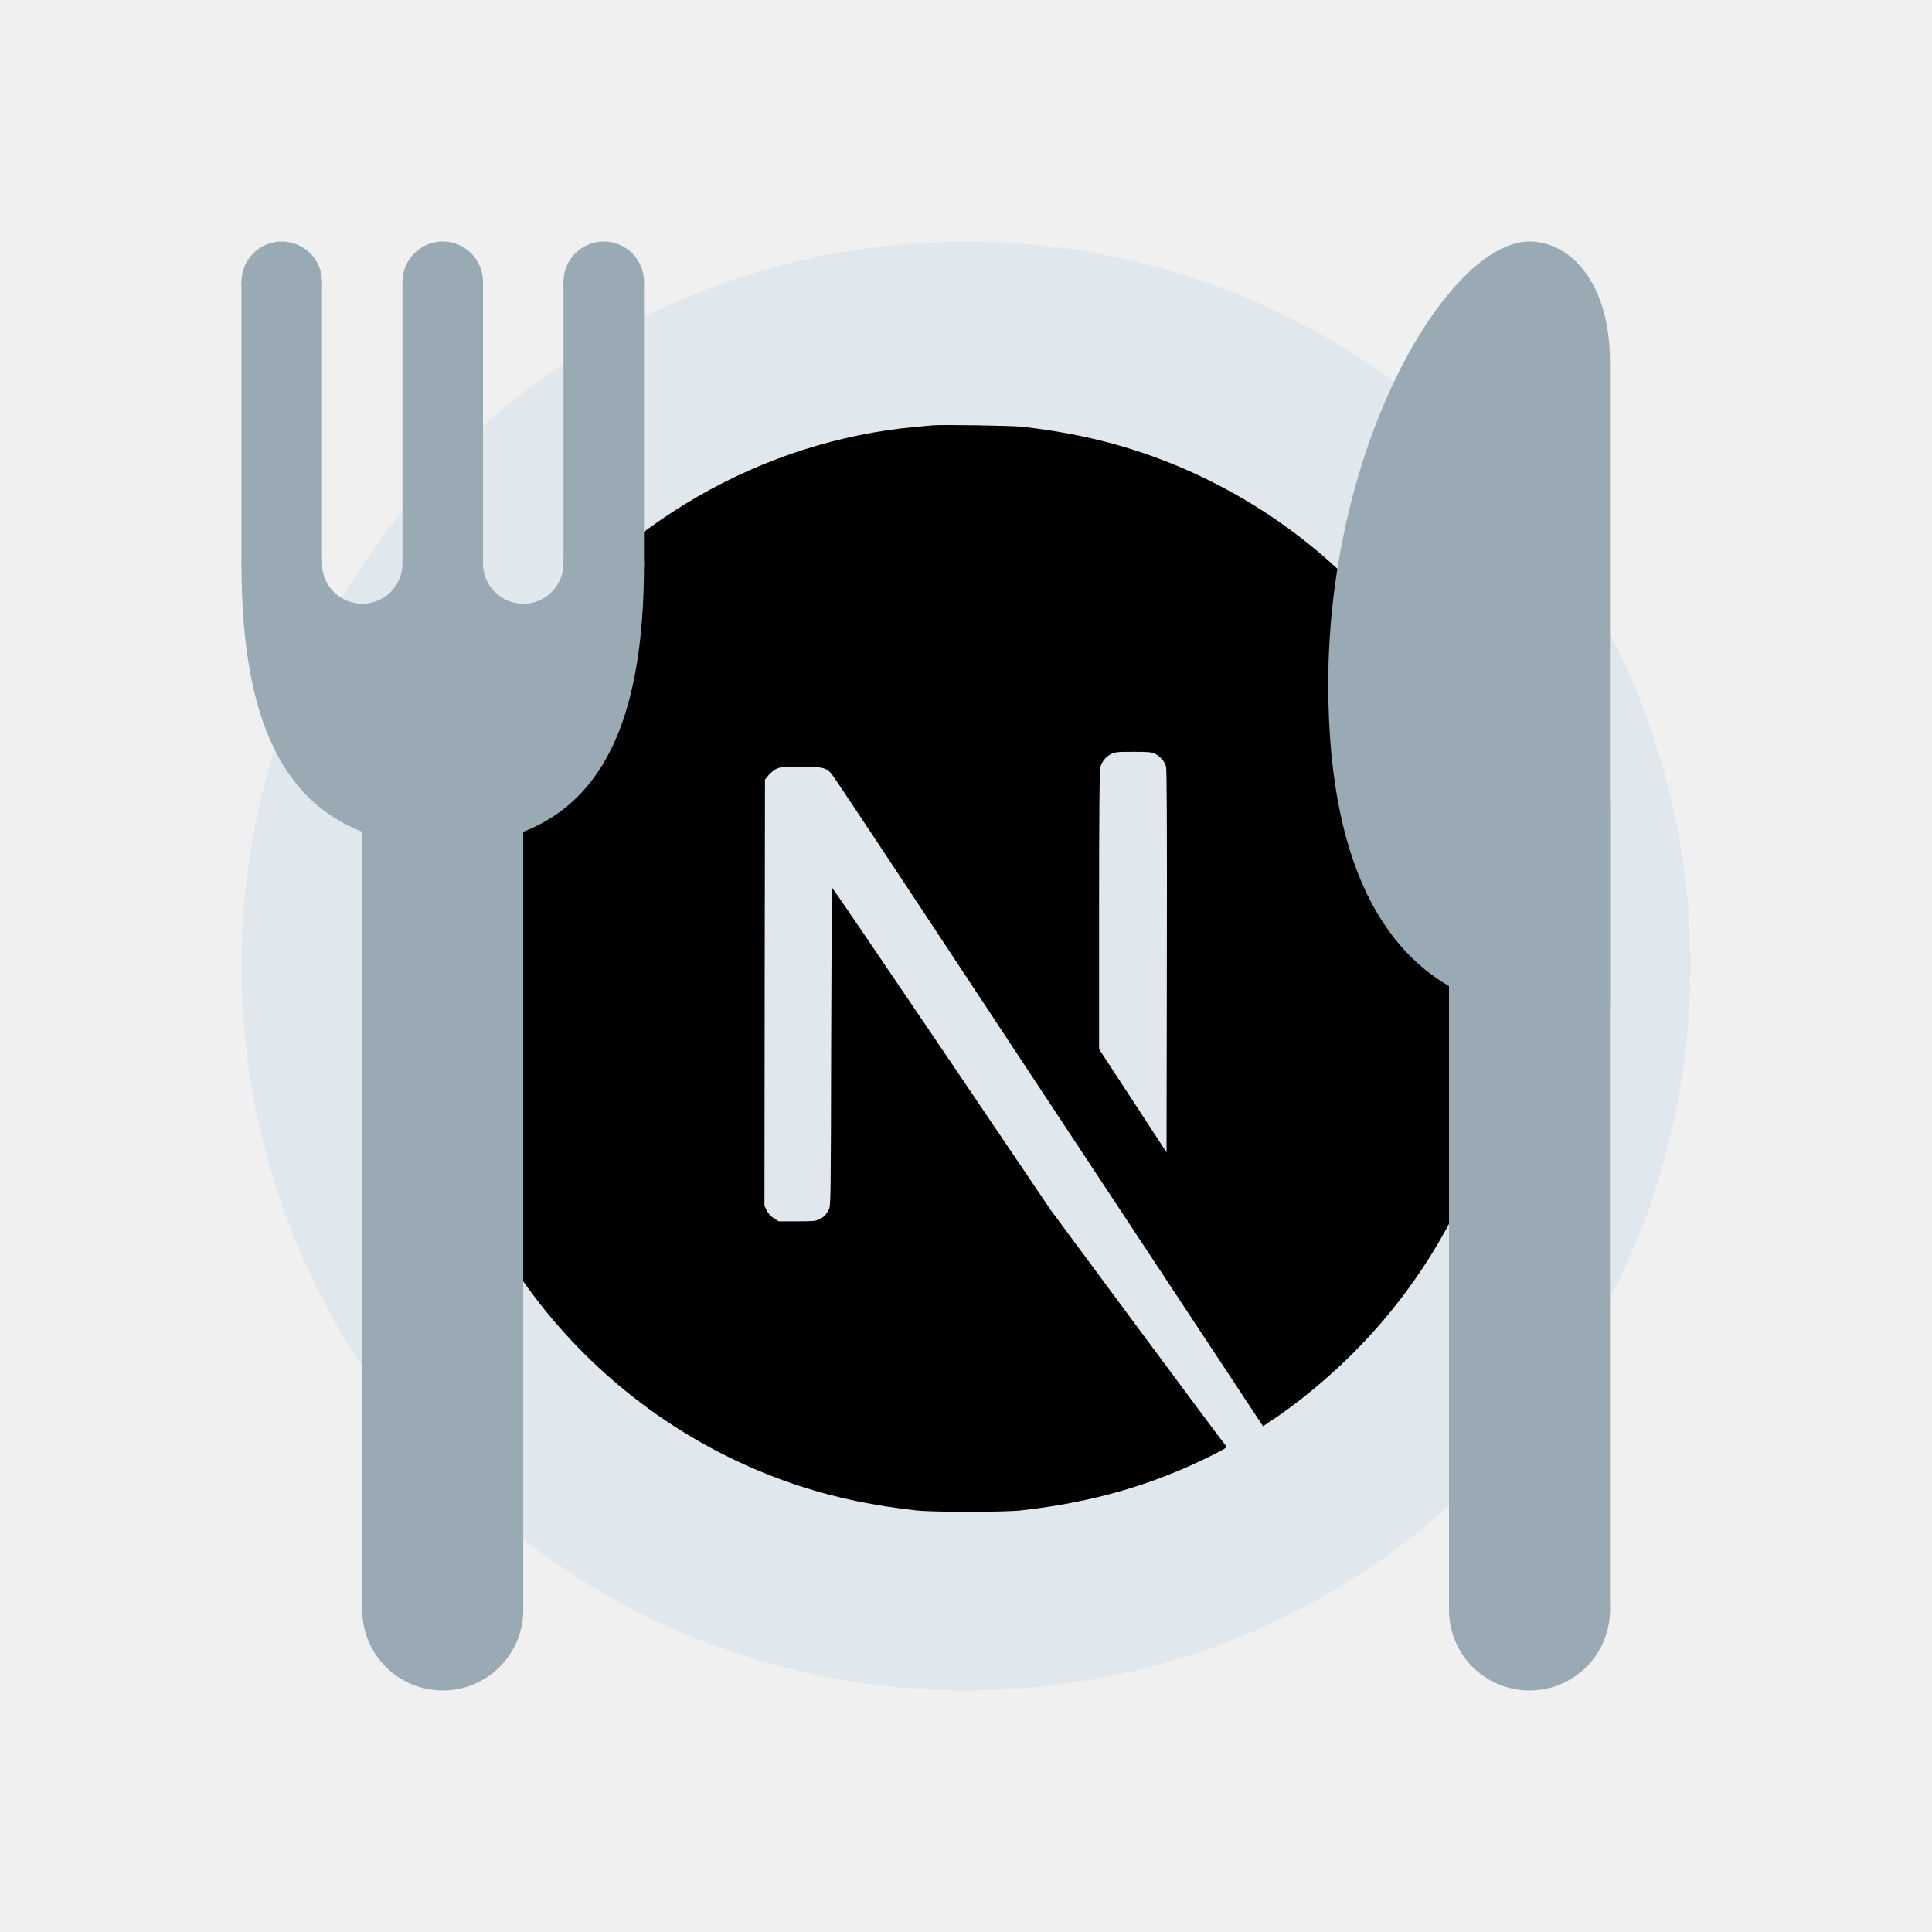
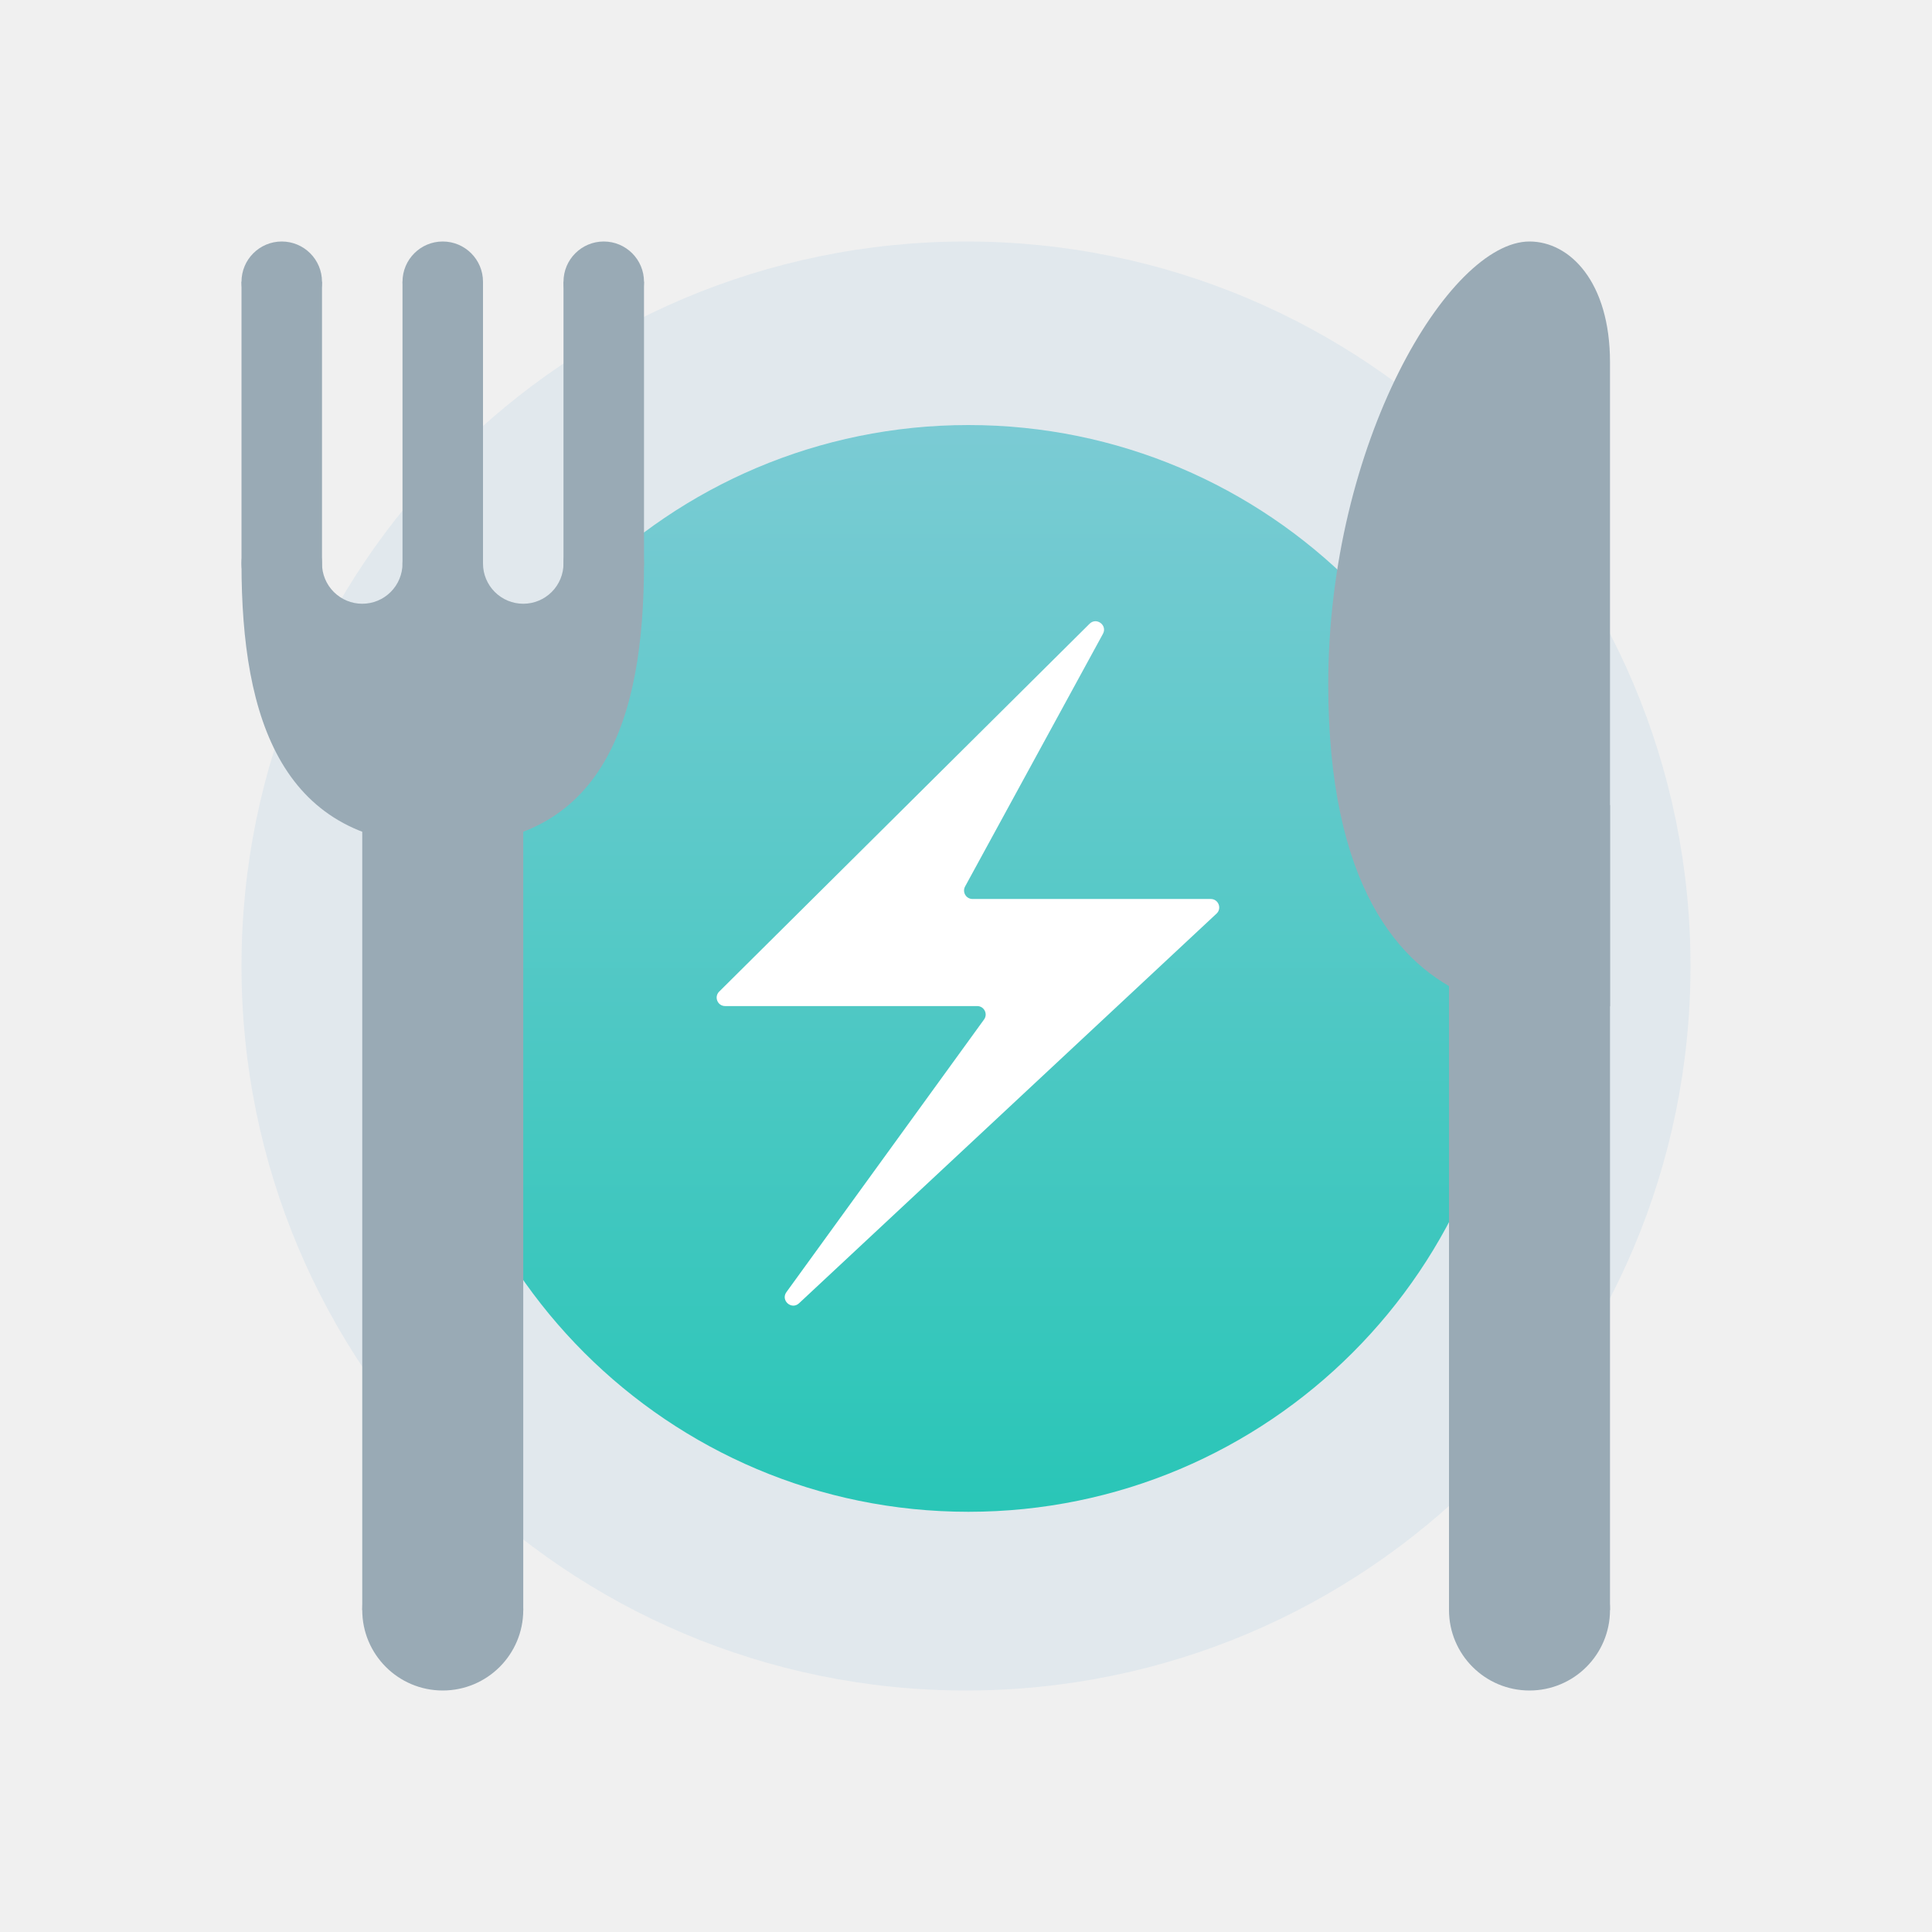
<svg xmlns="http://www.w3.org/2000/svg" width="800" height="800" viewBox="0 0 800 800" fill="none">
  <path d="M700 400C700 565.683 565.683 700 400 700C234.317 700 100 565.683 100 400C100 234.317 234.317 100 400 100C565.683 100 700 234.317 700 400Z" fill="#E1E8ED" />
-   <path d="M386.264 176.121C385.296 176.209 382.217 176.517 379.446 176.737C315.531 182.498 255.663 216.98 217.745 269.978C196.631 299.446 183.126 332.872 178.023 368.278C176.22 380.637 176 384.287 176 401.044C176 417.801 176.22 421.452 178.023 433.81C190.252 518.3 250.384 589.286 331.938 615.587C346.542 620.294 361.938 623.504 379.446 625.439C386.264 626.189 415.736 626.189 422.554 625.439C452.774 622.097 478.375 614.619 503.625 601.733C507.496 599.754 508.244 599.226 507.716 598.786C507.364 598.523 490.868 576.4 471.073 549.658L435.091 501.059L390.003 434.338C365.194 397.657 344.783 367.662 344.607 367.662C344.431 367.618 344.255 397.262 344.167 433.458C344.035 496.836 343.991 499.388 343.199 500.883C342.056 503.038 341.176 503.918 339.328 504.885C337.921 505.589 336.689 505.721 330.047 505.721H322.437L320.414 504.445C319.094 503.609 318.126 502.51 317.466 501.235L316.543 499.255L316.63 411.072L316.762 322.844L318.126 321.129C318.83 320.206 320.325 319.018 321.381 318.446C323.185 317.566 323.888 317.479 331.498 317.479C340.472 317.479 341.968 317.831 344.299 320.382C344.959 321.085 369.373 357.854 398.581 402.143C427.789 446.433 467.73 506.908 487.349 536.596L522.979 590.562L524.783 589.374C540.751 578.994 557.642 564.216 571.014 548.823C599.475 516.145 617.818 476.297 623.976 433.81C625.78 421.452 626 417.801 626 401.044C626 384.287 625.78 380.637 623.976 368.278C611.748 283.788 551.616 212.802 470.061 186.501C455.677 181.839 440.37 178.628 423.214 176.693C418.991 176.253 389.915 175.769 386.264 176.121ZM478.375 312.201C480.487 313.256 482.202 315.279 482.818 317.39C483.17 318.534 483.258 342.988 483.17 398.097L483.038 477.176L469.094 455.801L455.106 434.426V376.942C455.106 339.777 455.282 318.886 455.545 317.875C456.249 315.411 457.789 313.476 459.9 312.333C461.704 311.409 462.364 311.321 469.27 311.321C475.78 311.321 476.924 311.409 478.375 312.201Z" fill="black" />
+   <path d="M626 401C626 276.736 525.264 176 401 176C276.736 176 176 276.736 176 401C176 525.264 276.736 626 401 626C525.264 626 626 525.264 626 401Z" fill="url(#paint0_linear)" />
+   <path d="M297.795 410.604L451.166 258.288C454.031 255.443 458.642 258.906 456.708 262.45L399.624 367.074C398.35 369.408 400.04 372.253 402.698 372.253H501.347C504.525 372.253 506.06 376.147 503.736 378.315L330.866 539.654C327.766 542.547 323.152 538.471 325.641 535.038L407.474 422.148C409.152 419.833 407.498 416.591 404.639 416.591H300.263C297.137 416.591 295.577 412.807 297.795 410.604Z" fill="white" />
  <path d="M116.667 133.333C125.871 133.333 133.333 125.871 133.333 116.667C133.333 107.462 125.871 100 116.667 100C107.462 100 100 107.462 100 116.667C100 125.871 107.462 133.333 116.667 133.333Z" fill="#99AAB5" />
  <path d="M100 116.667H133.333V233.333H100V116.667Z" fill="#99AAB5" />
-   <path d="M183.334 133.333C192.538 133.333 200 125.871 200 116.667C200 107.462 192.538 100 183.334 100C174.129 100 166.667 107.462 166.667 116.667C166.667 125.871 174.129 133.333 183.334 133.333Z" fill="#99AAB5" />
+   <path d="M183.333 133.333C192.538 133.333 200 125.871 200 116.667C200 107.462 192.538 100 183.333 100C174.129 100 166.667 107.462 166.667 116.667C166.667 125.871 174.129 133.333 183.333 133.333Z" fill="#99AAB5" />
  <path d="M166.667 116.667H200V233.333H166.667V116.667Z" fill="#99AAB5" />
-   <path d="M250 133.333C259.204 133.333 266.666 125.871 266.666 116.667C266.666 107.462 259.204 100 250 100C240.795 100 233.333 107.462 233.333 116.667C233.333 125.871 240.795 133.333 250 133.333Z" fill="#99AAB5" />
+   <path d="M250 133.333C259.205 133.333 266.667 125.871 266.667 116.667C266.667 107.462 259.205 100 250 100C240.795 100 233.333 107.462 233.333 116.667C233.333 125.871 240.795 133.333 250 133.333Z" fill="#99AAB5" />
  <path d="M233.333 116.667H266.667V233.333H233.333V116.667ZM150 333.333H216.667V666.667H150V333.333Z" fill="#99AAB5" />
  <path d="M183.333 700C201.743 700 216.667 685.076 216.667 666.667C216.667 648.257 201.743 633.333 183.333 633.333C164.924 633.333 150 648.257 150 666.667C150 685.076 164.924 700 183.333 700Z" fill="#99AAB5" />
  <path d="M600 333.333H666.667V666.667H600V333.333Z" fill="#99AAB5" />
  <path d="M633.333 700C651.743 700 666.667 685.076 666.667 666.667C666.667 648.257 651.743 633.333 633.333 633.333C614.924 633.333 600 648.257 600 666.667C600 685.076 614.924 700 633.333 700Z" fill="#99AAB5" />
  <path d="M233.333 233.333C233.333 237.754 231.577 241.993 228.452 245.118C225.326 248.244 221.087 250 216.667 250C212.246 250 208.007 248.244 204.882 245.118C201.756 241.993 200 237.754 200 233.333H166.667C166.667 237.754 164.911 241.993 161.785 245.118C158.66 248.244 154.42 250 150 250C145.58 250 141.34 248.244 138.215 245.118C135.089 241.993 133.333 237.754 133.333 233.333H100C100 297.767 116.667 350 183.333 350C250 350 266.667 297.767 266.667 233.333H233.333Z" fill="#99AAB5" />
-   <path d="M250 250C259.204 250 266.666 242.538 266.666 233.333C266.666 224.128 259.204 216.667 250 216.667C240.795 216.667 233.333 224.128 233.333 233.333C233.333 242.538 240.795 250 250 250Z" fill="#99AAB5" />
-   <path d="M183.334 250C192.538 250 200 242.538 200 233.333C200 224.128 192.538 216.667 183.334 216.667C174.129 216.667 166.667 224.128 166.667 233.333C166.667 242.538 174.129 250 183.334 250Z" fill="#99AAB5" />
+   <path d="M250 250C259.205 250 266.667 242.538 266.667 233.333C266.667 224.128 259.205 216.667 250 216.667C240.795 216.667 233.333 224.128 233.333 233.333C233.333 242.538 240.795 250 250 250Z" fill="#99AAB5" />
+   <path d="M183.333 250C192.538 250 200 242.538 200 233.333C200 224.128 192.538 216.667 183.333 216.667C174.129 216.667 166.667 224.128 166.667 233.333C166.667 242.538 174.129 250 183.333 250Z" fill="#99AAB5" />
  <path d="M116.667 250C125.871 250 133.333 242.538 133.333 233.333C133.333 224.128 125.871 216.667 116.667 216.667C107.462 216.667 100 224.128 100 233.333C100 242.538 107.462 250 116.667 250Z" fill="#99AAB5" />
  <path d="M633.333 100C650 100 666.667 116.667 666.667 150V416.667C666.667 416.667 550 450 550 283.333C550 183.333 600 100 633.333 100Z" fill="#99AAB5" />
+   <defs>
+     <linearGradient id="paint0_linear" x1="401" y1="176" x2="401" y2="626" gradientUnits="userSpaceOnUse">
+       <stop stop-color="#7BCBD4" />
+       <stop offset="1" stop-color="#29C6B7" />
+     </linearGradient>
+   </defs>
</svg>
